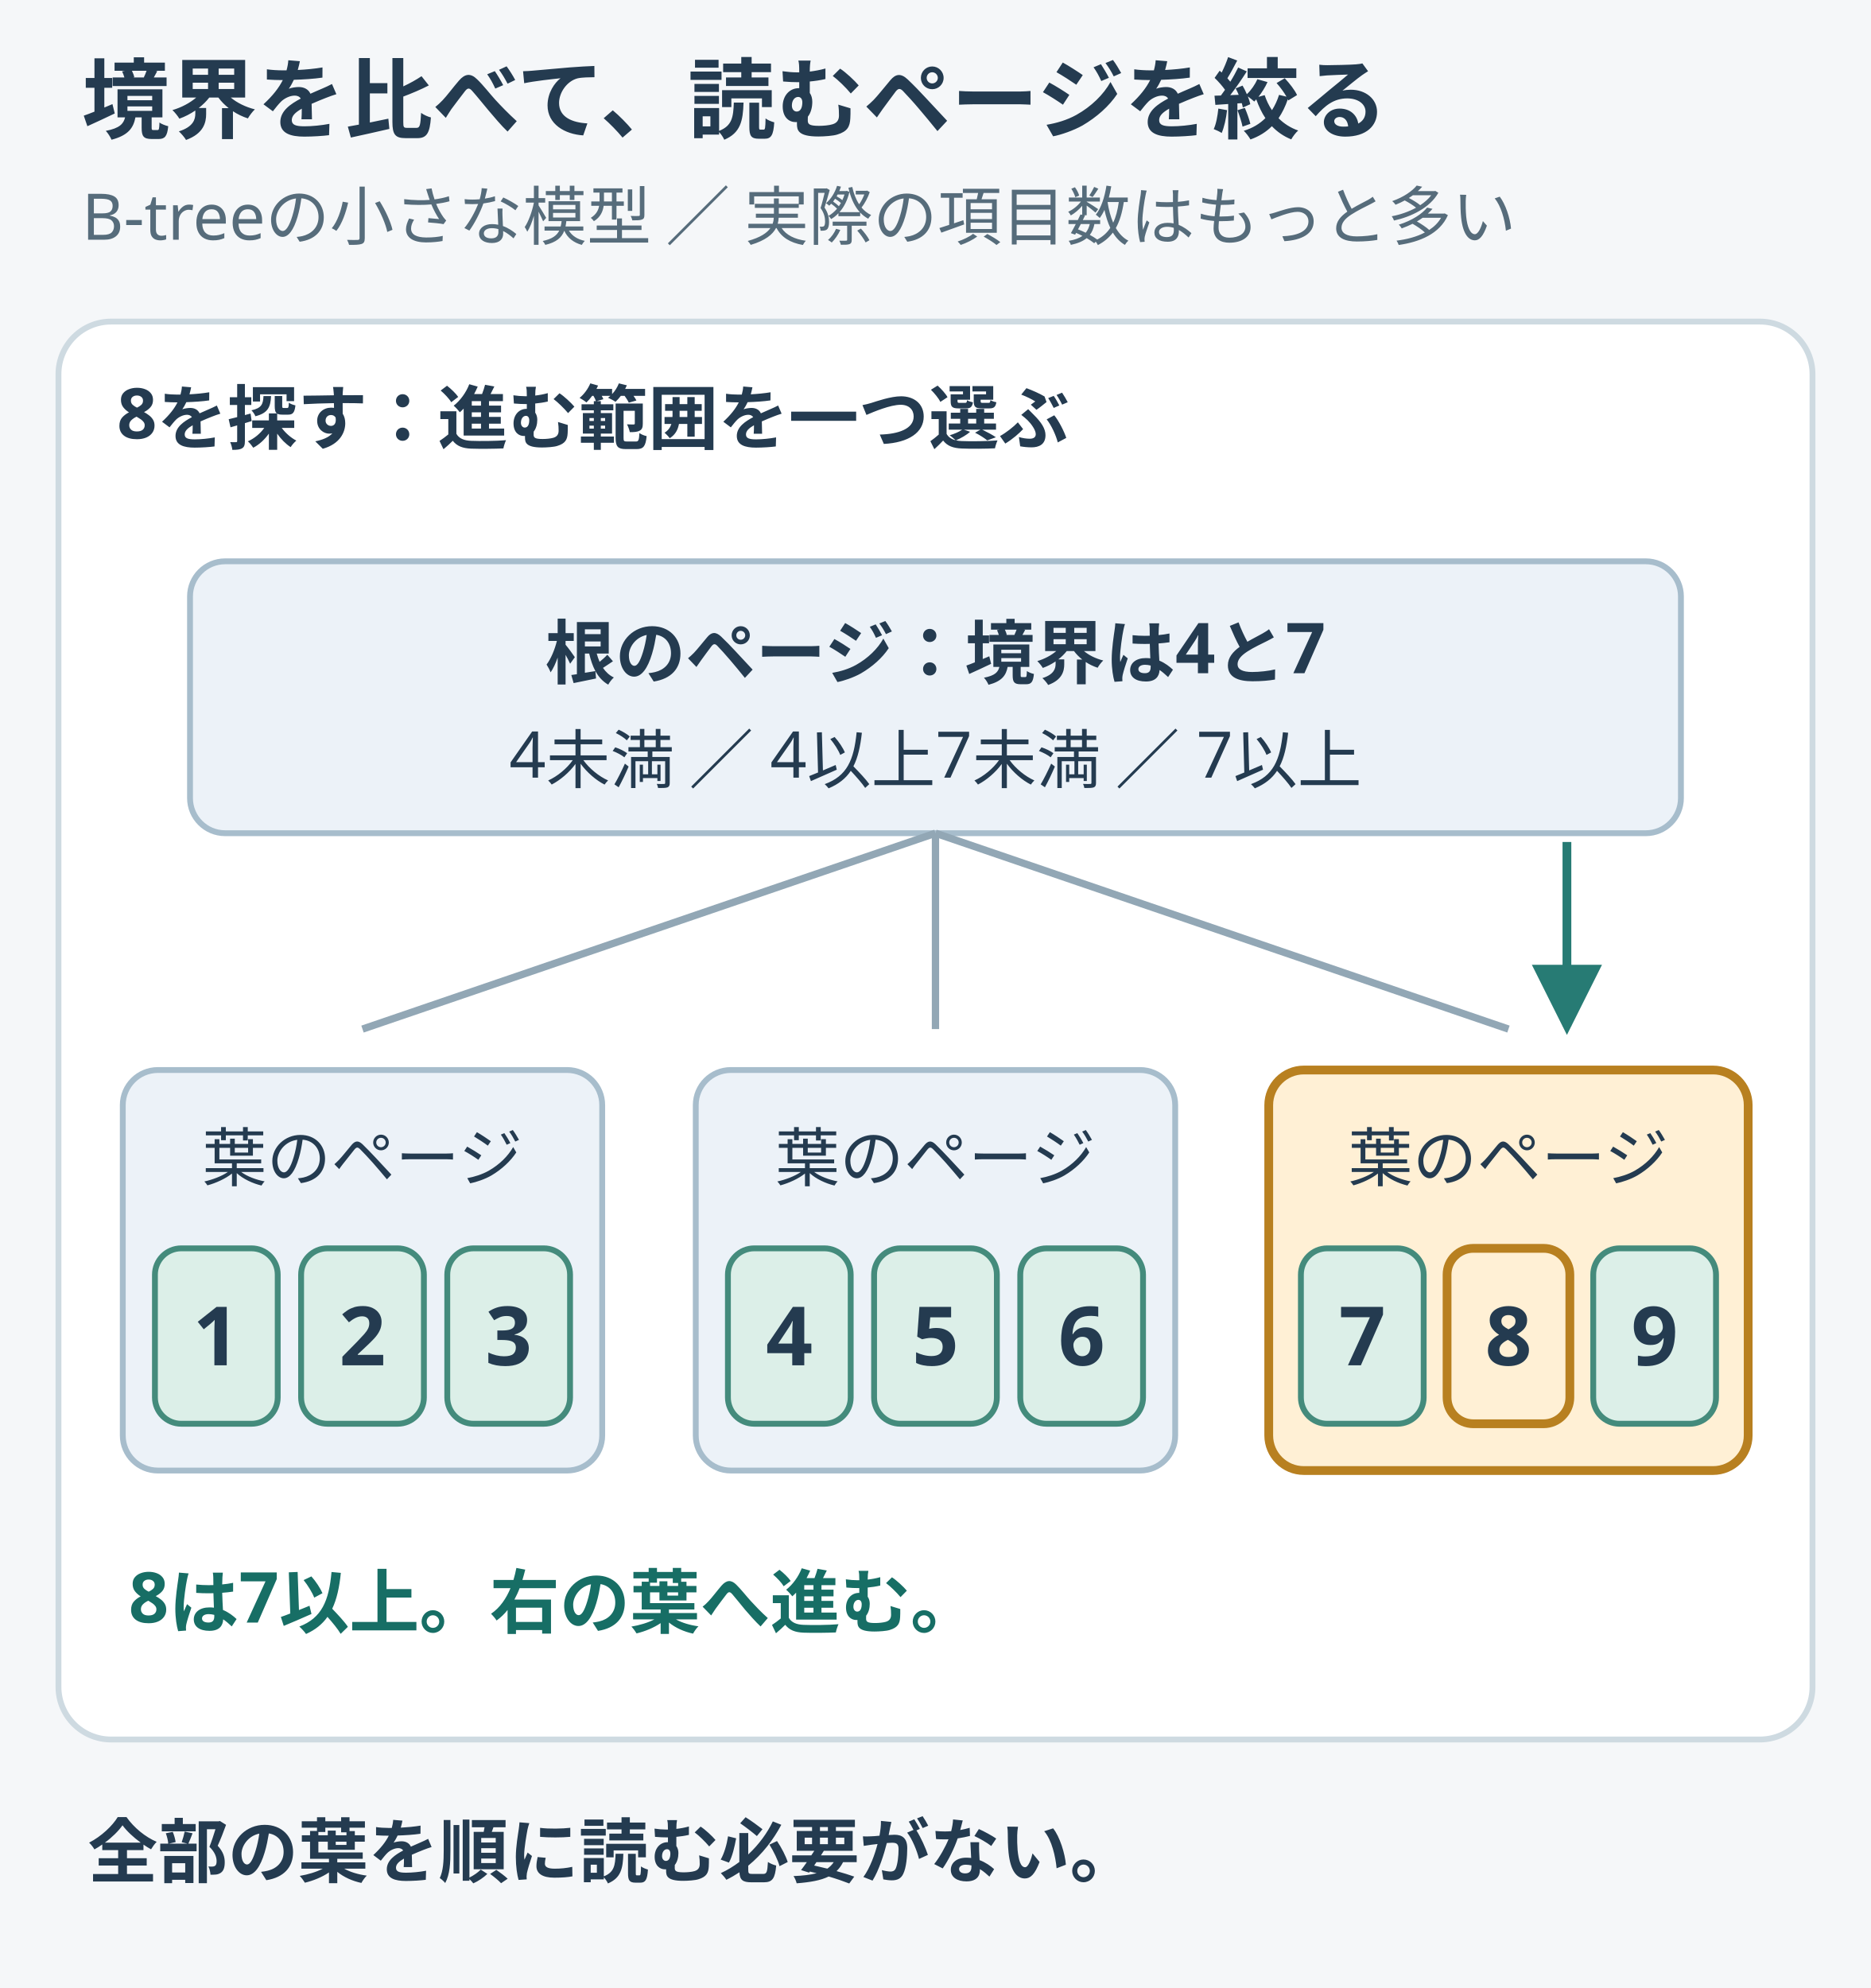
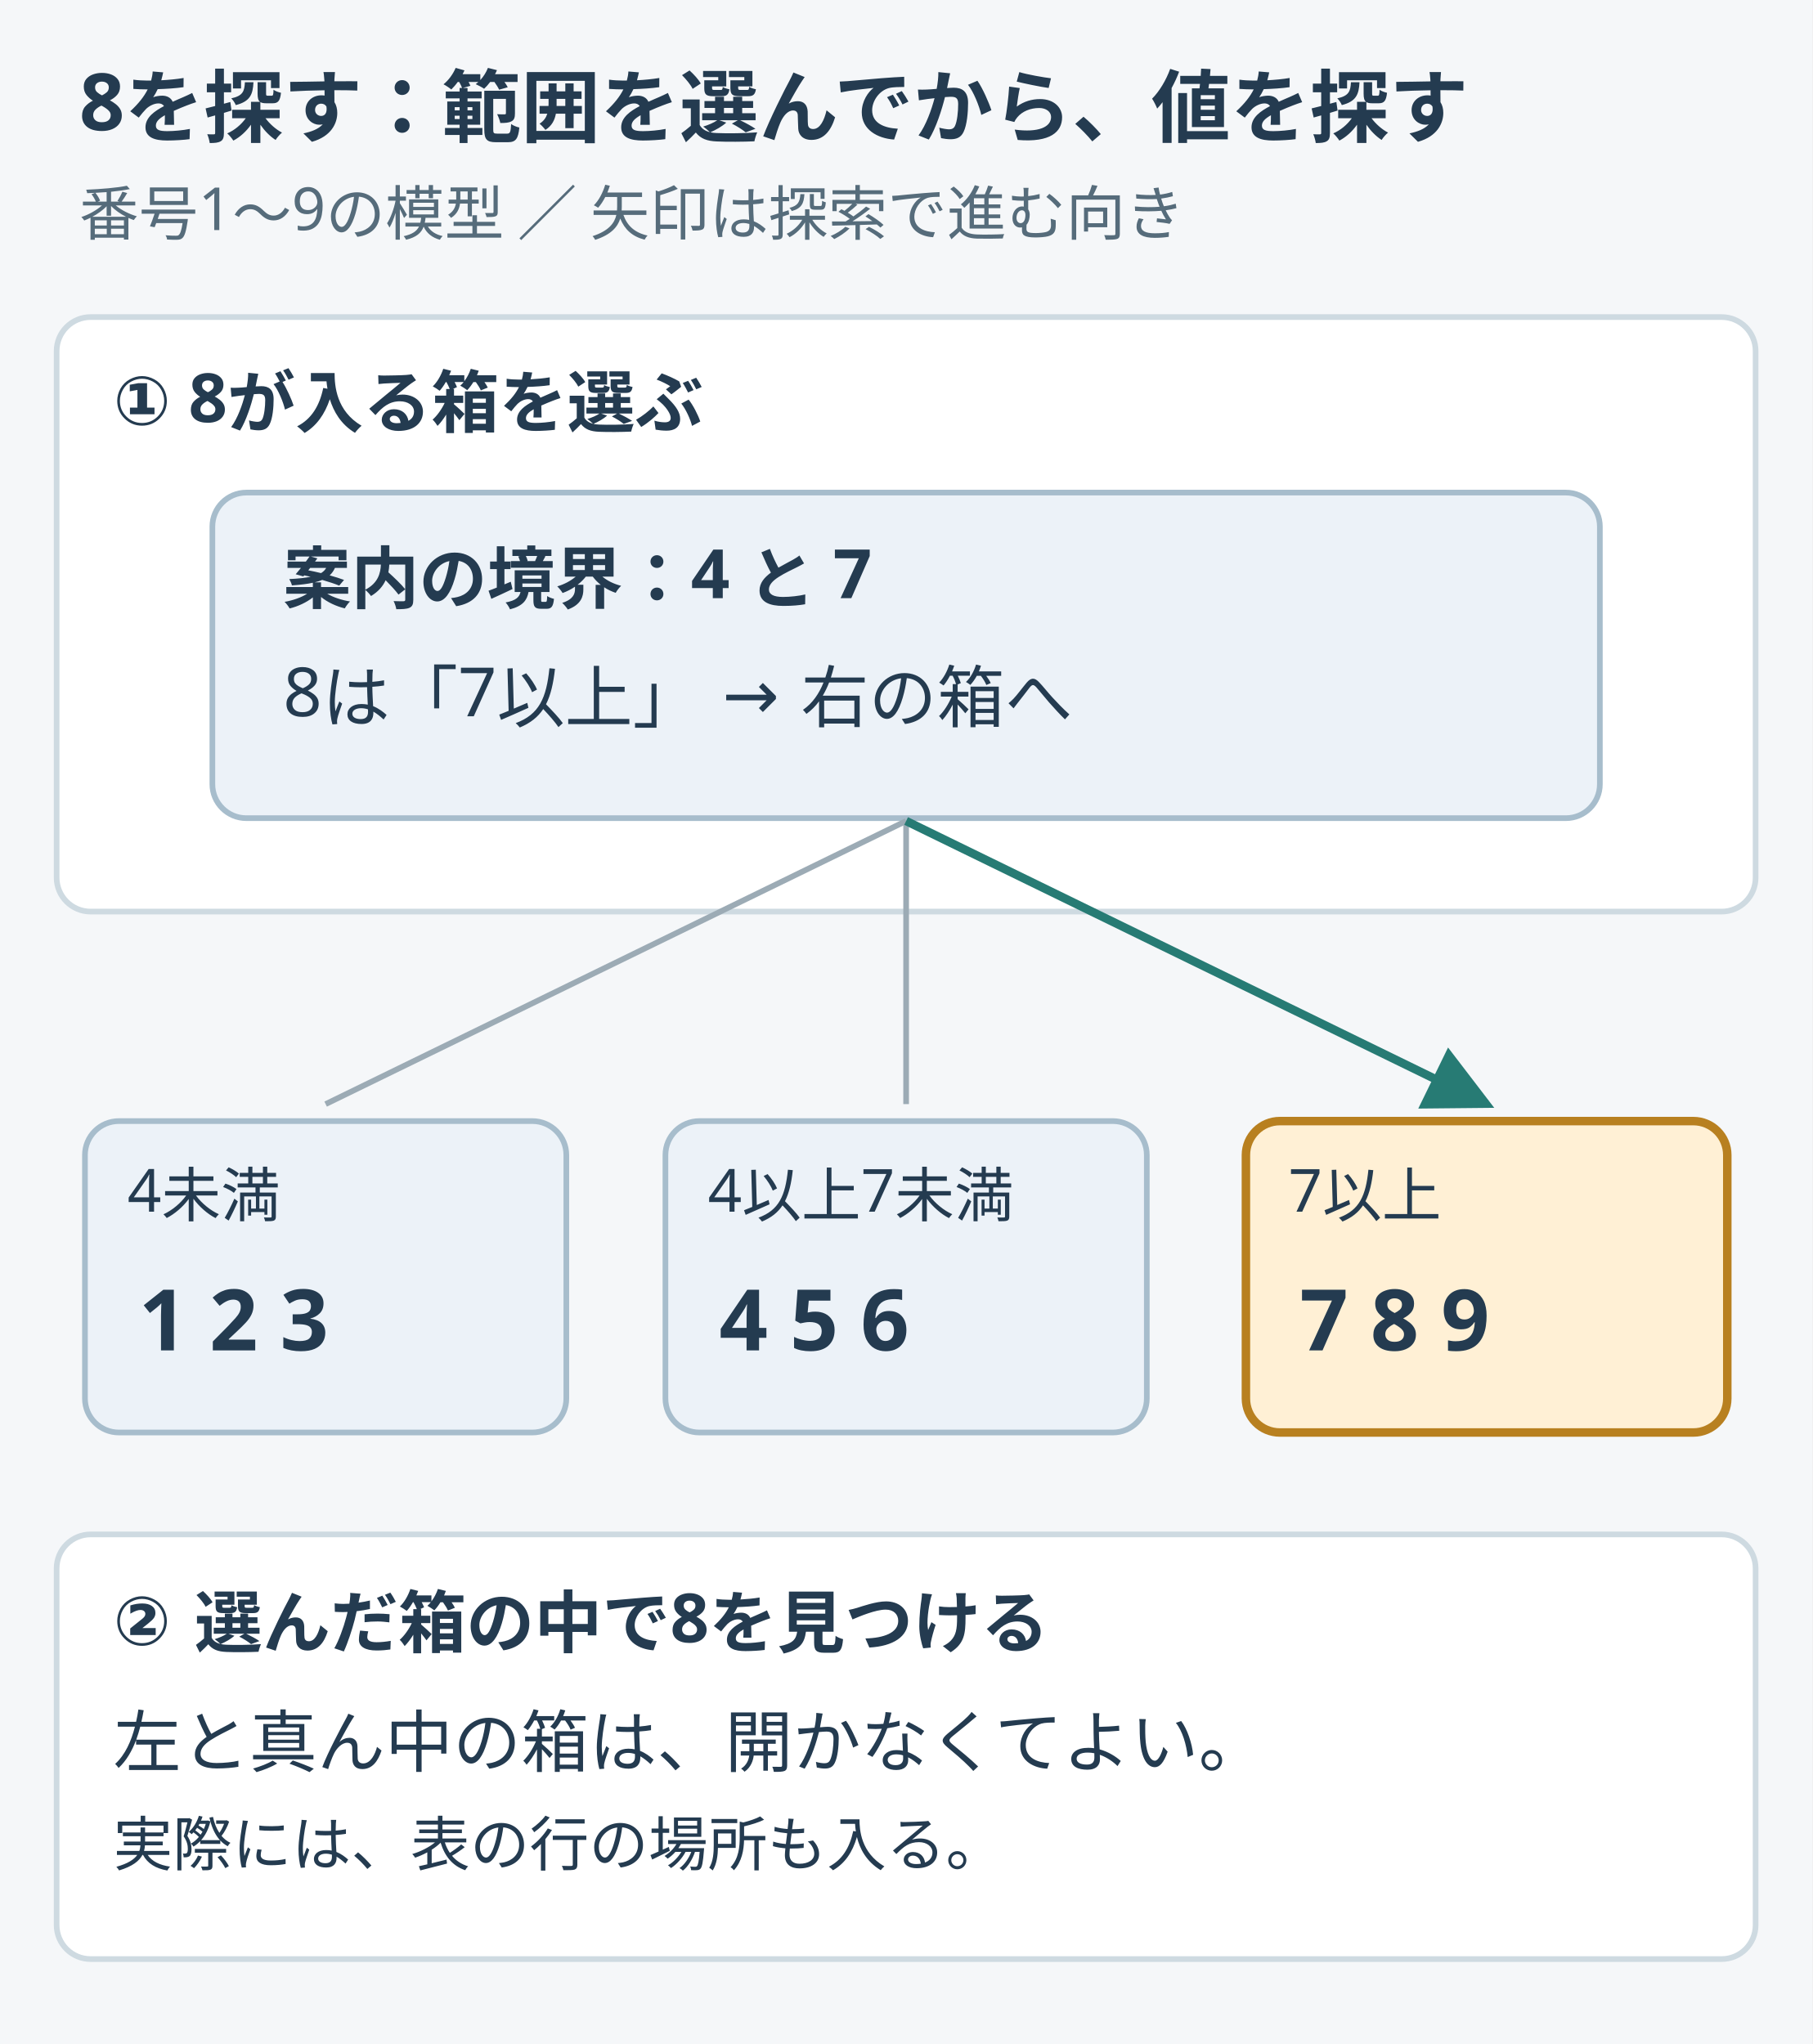
- <svg xmlns="http://www.w3.org/2000/svg" width="640" height="680" viewBox="0 0 640 680" role="img" aria-labelledby="title description">
+ <svg xmlns="http://www.w3.org/2000/svg" width="640" height="722" viewBox="0 0 640 722" role="img" aria-labelledby="title desc">
  <defs>
    <marker id="a" markerWidth="8" markerHeight="8" refX="7" refY="4" orient="auto">
      <path d="M0 0L8 4L0 8" fill="#277b74" />
    </marker>
+     <marker id="b" markerWidth="8" markerHeight="8" refX="7" refY="4" orient="auto">
+       <path d="M0 0L8 4L0 8" fill="#99631b" />
+     </marker>
  </defs>
-   <style>
- text{font-family:"Hiragino Sans","Noto Sans JP",sans-serif;font-size:24px;fill:#243b50} .title{font-size:30px;font-weight:700} .bold{font-weight:700} .small{font-size:22px} .muted{fill:#566c7b;font-size:22px} .value{font-size:28px;font-weight:700} .teal{fill:#176e65;font-weight:700} .orange{fill:#945e11;font-weight:700}
- .panel{fill:#fff;stroke:#cedae1;stroke-width:2} .box{fill:#ecf2f8;stroke:#a7bdcc;stroke-width:2} .memory{fill:#eaf6f1;stroke:#6d9f94;stroke-width:2} .card{fill:#dcefe8;stroke:#448b7c;stroke-width:2} .hot{fill:#fff0d5;stroke:#b88020;stroke-width:3} .paper{fill:#fff;stroke:#b2c5cc;stroke-width:1.5} .ghost{fill:#f5f7f9;stroke:#b5c2cc;stroke-width:2;stroke-dasharray:6 5} .edge{fill:none;stroke:#92a7b5;stroke-width:2.5} .arrow{fill:none;stroke:#277b74;stroke-width:3;marker-end:url(#a)}
- </style>
-   <rect width="640" height="680" fill="#f5f7f9" />
-   <text x="28" y="45" class="title" text-anchor="start">境界を比べて、読むページを絞る</text>
-   <text x="28" y="82" class="muted" text-anchor="start">B-treeの小さな模型 ／ 実際の項目数はもっと多い</text>
-   <g id="diagram">
-     <rect x="20" y="110" width="600" height="485" rx="18" class="panel" />
-     <text x="40" y="150" class="bold" text-anchor="start">8を探す：進む範囲を一つ選ぶ</text>
-     <rect x="65" y="192" width="510" height="93" rx="12" class="box" />
-     <text x="320" y="232" class="bold" text-anchor="middle">根のページ：境界は4と7</text>
-     <text x="320" y="266" class="small" text-anchor="middle">4未満 ／ 4以上7未満 ／ 7以上</text>
-     <path d="M320 285 L124 352" class="edge" />
-     <path d="M320 285 L320 352" class="edge" />
-     <path d="M320 285 L516 352" class="edge" />
-     <rect x="42" y="366" width="164" height="137" rx="12" class="box" />
-     <text x="124" y="404" class="small" text-anchor="middle">葉のページ</text>
-     <rect x="53" y="427" width="42" height="60" rx="9" class="card" />
-     <text x="74.0" y="467.0" class="value" text-anchor="middle">1</text>
-     <rect x="103" y="427" width="42" height="60" rx="9" class="card" />
-     <text x="124.0" y="467.0" class="value" text-anchor="middle">2</text>
-     <rect x="153" y="427" width="42" height="60" rx="9" class="card" />
-     <text x="174.0" y="467.0" class="value" text-anchor="middle">3</text>
-     <rect x="238" y="366" width="164" height="137" rx="12" class="box" />
-     <text x="320" y="404" class="small" text-anchor="middle">葉のページ</text>
-     <rect x="249" y="427" width="42" height="60" rx="9" class="card" />
-     <text x="270.0" y="467.0" class="value" text-anchor="middle">4</text>
-     <rect x="299" y="427" width="42" height="60" rx="9" class="card" />
-     <text x="320.0" y="467.0" class="value" text-anchor="middle">5</text>
-     <rect x="349" y="427" width="42" height="60" rx="9" class="card" />
-     <text x="370.0" y="467.0" class="value" text-anchor="middle">6</text>
-     <rect x="434" y="366" width="164" height="137" rx="12" class="hot" />
-     <text x="516" y="404" class="small" text-anchor="middle">葉のページ</text>
-     <rect x="445" y="427" width="42" height="60" rx="9" class="card" />
-     <text x="466.0" y="467.0" class="value" text-anchor="middle">7</text>
-     <rect x="495" y="427" width="42" height="60" rx="9" class="hot" />
-     <text x="516.0" y="467.0" class="value" text-anchor="middle">8</text>
-     <rect x="545" y="427" width="42" height="60" rx="9" class="card" />
-     <text x="566.0" y="467.0" class="value" text-anchor="middle">9</text>
-     <path d="M536 288 L536 351" class="arrow" />
-     <text x="44" y="555" class="teal" text-anchor="start">8は7以上。右の葉へ進む。</text>
-     <text x="30" y="642" class="bold" text-anchor="start">全部の葉を順に読む必要がない。</text>
-   </g>
+   <style>text{font-family:"Hiragino Sans","Noto Sans JP",sans-serif;font-size:24px;fill:#243b50} .title{font-size:28px;font-weight:700} .bold{font-weight:700} .small{font-size:21px} .value{font-size:30px;font-weight:700} .muted{font-size:21px;fill:#566c7b} .teal{fill:#176e65;font-weight:700} .panel{fill:#fff;stroke:#cedae1;stroke-width:2} .box{fill:#ecf2f8;stroke:#a7bdcc;stroke-width:2} .memory{fill:#eaf6f1;stroke:#6d9f94;stroke-width:2} .hot{fill:#fff0d5;stroke:#b88020;stroke-width:3} .row{fill:#dcefe8;stroke:#448b7c;stroke-width:1.5} .edge{fill:none;stroke:#9cabb5;stroke-width:2} .arrow{fill:none;stroke:#277b74;stroke-width:3;marker-end:url(#a)} .request{fill:none;stroke:#99631b;stroke-width:3;stroke-dasharray:7 5;marker-end:url(#b)}</style>
+   <rect width="640" height="722" fill="#f5f7f9" />
+   <text x="28" y="46" class="title">8を探す：範囲を選んでから、値を探す</text>
+   <text x="28" y="83" class="muted">番号1〜9の模型 ／ 矢印は探索で進む向き</text>
+   <rect x="20" y="112" width="600" height="210" rx="12" class="panel" />
+   <text x="40" y="150" class="bold">① 8が入る箱を選ぶ</text>
+   <rect x="75" y="174" width="490" height="115" rx="12" class="box" />
+   <text x="100" y="213" class="bold">案内の境界：4 と 7</text>
+   <text x="100" y="253" class="">8は「7以上」 → 右の箱へ</text>
+   <path d="M320 290 L115 390" class="edge" />
+   <rect x="30" y="396" width="170" height="110" rx="12" class="box" />
+   <text x="45" y="428" class="small">4未満</text>
+   <text x="49" y="477" class="value">1   2   3</text>
+   <path d="M320 290 L320 390" class="edge" />
+   <rect x="235" y="396" width="170" height="110" rx="12" class="box" />
+   <text x="250" y="428" class="small">4以上7未満</text>
+   <text x="254" y="477" class="value">4   5   6</text>
+   <path d="M320 290 L525 390" class="arrow" />
+   <rect x="440" y="396" width="170" height="110" rx="12" class="hot" />
+   <text x="455" y="428" class="small">7以上</text>
+   <text x="459" y="477" class="value">7   8   9</text>
+   <rect x="20" y="542" width="600" height="150" rx="12" class="panel" />
+   <text x="40" y="581" class="bold">② 選んだ箱の中で8を見つける</text>
+   <text x="40" y="624" class="">左と真ん中の箱は、開かなくてよい。</text>
+   <text x="40" y="659" class="small">実際には、表の行の場所も入る。</text>
</svg>
